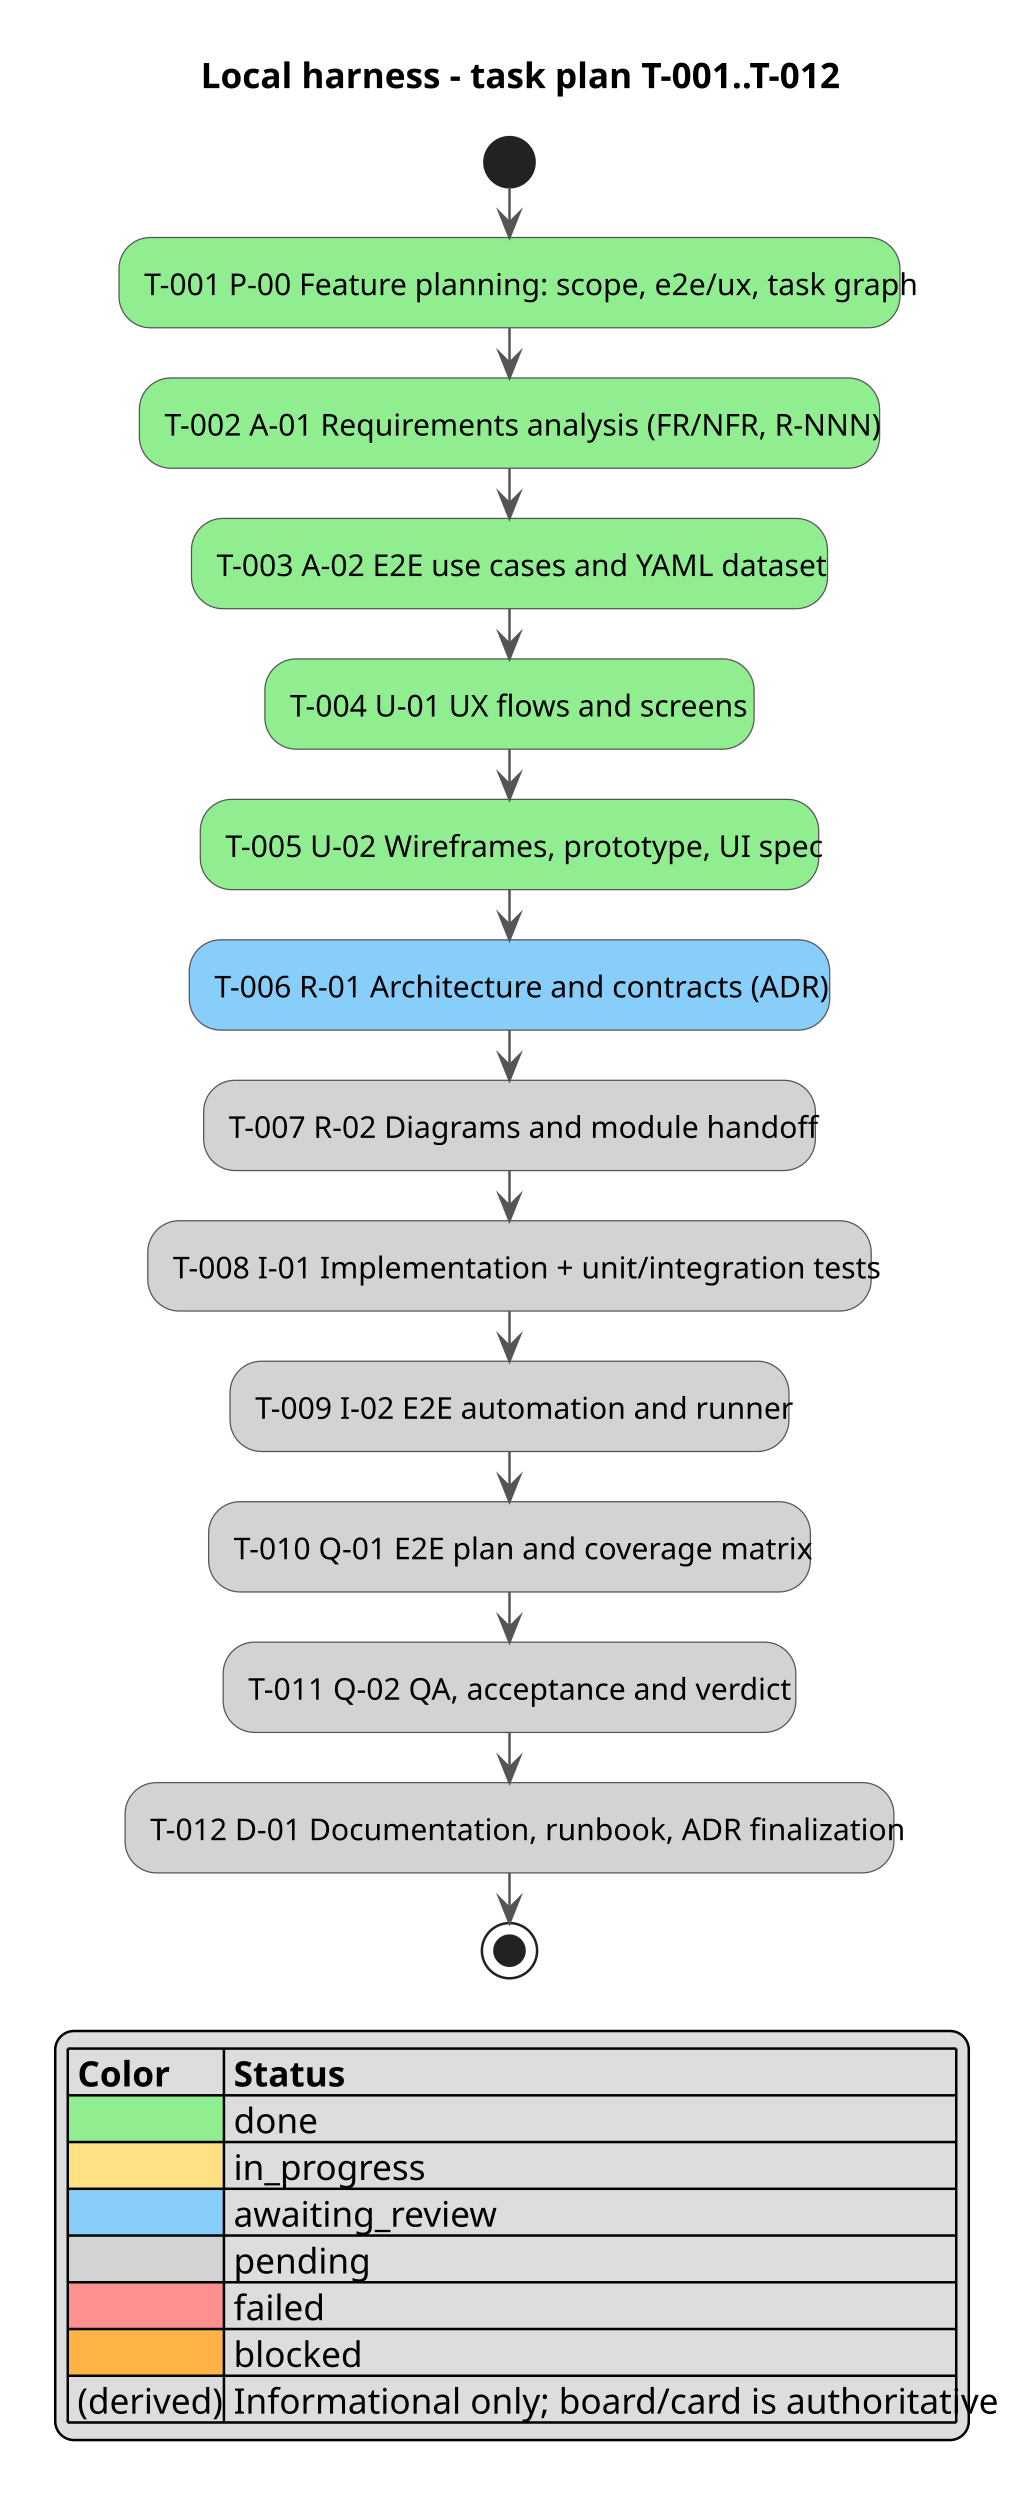
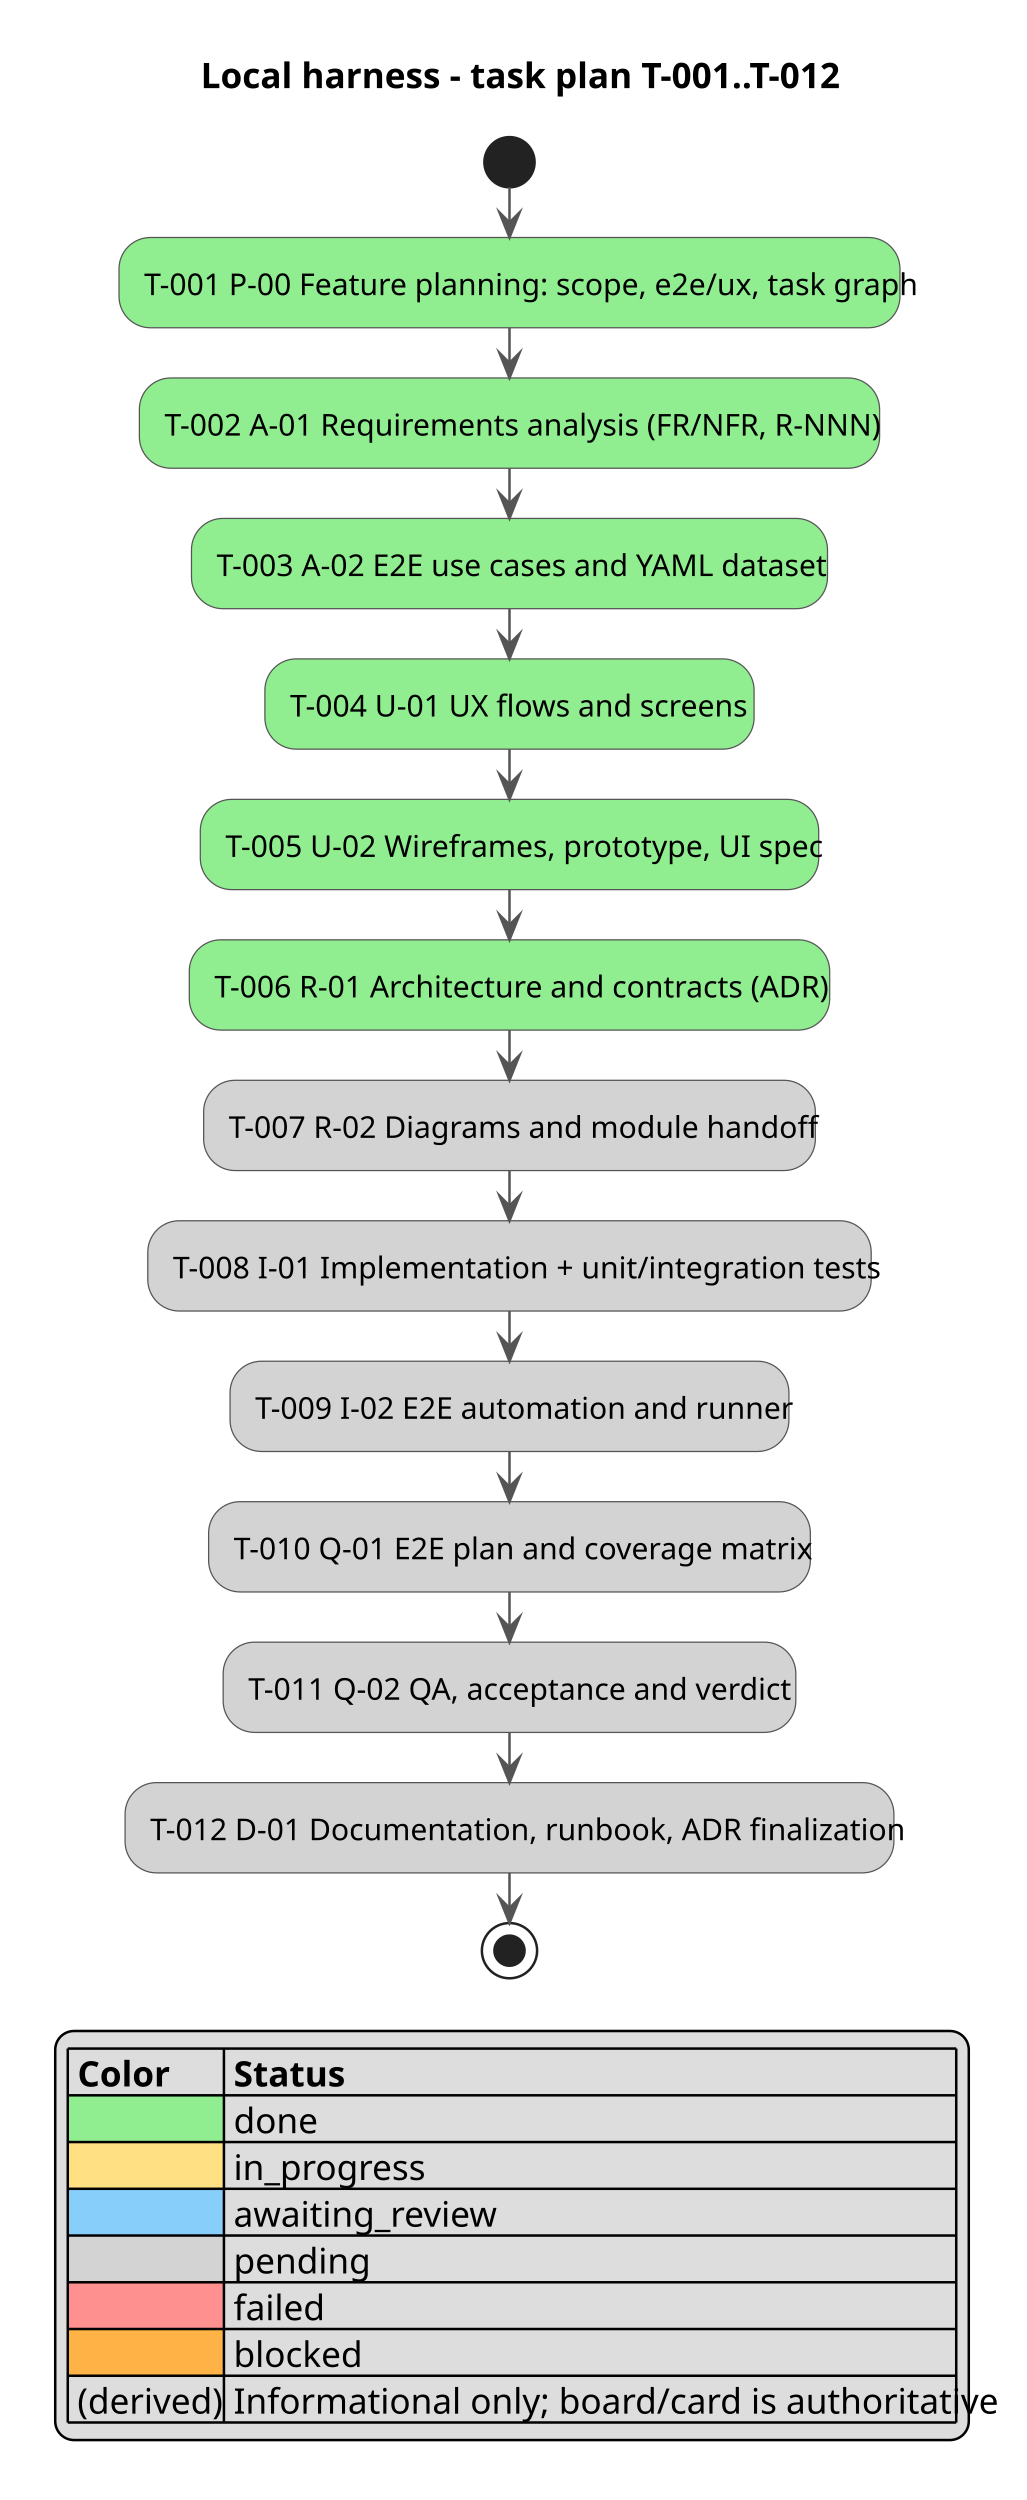
<svg xmlns="http://www.w3.org/2000/svg" version="1.1" data-diagram-type="ACTIVITY" style="width:409px;height:996px;background:#FFFFFF;" width="409px" height="996px" viewBox="0 0 409 996" zoomAndPan="magnify" preserveAspectRatio="none" contentStyleType="text/css">
  <defs />
  <g font-family="sans-serif" lengthAdjust="spacing">
    <g class="title" data-source-line="5">
      <text x="79.944" y="35.107" fill="#000" font-size="14" textLength="248.076" font-weight="700" font-family="Segoe UI">Local harness - task plan T-001..T-012</text>
    </g>
    <ellipse cx="202.982" cy="64.621" rx="10" ry="10" fill="#222" style="stroke:#222;stroke-width:1;" />
    <rect x="47.418" y="94.621" width="311.129" height="35.961" fill="#90EE90" style="stroke:#555;stroke-width:0.5;" rx="12.5" ry="12.5" />
    <text x="57.418" y="117.57" fill="#000" font-size="12" textLength="291.129" font-family="Segoe UI">T-001 P-00 Feature planning: scope, e2e/ux, task graph</text>
    <rect x="55.527" y="150.582" width="294.91" height="35.961" fill="#90EE90" style="stroke:#555;stroke-width:0.5;" rx="12.5" ry="12.5" />
    <text x="65.527" y="173.531" fill="#000" font-size="12" textLength="274.91" font-family="Segoe UI">T-002 A-01 Requirements analysis (FR/NFR, R-NNN)</text>
    <rect x="76.287" y="206.543" width="253.391" height="35.961" fill="#90EE90" style="stroke:#555;stroke-width:0.5;" rx="12.5" ry="12.5" />
    <text x="86.287" y="229.492" fill="#000" font-size="12" textLength="233.391" font-family="Segoe UI">T-003 A-02 E2E use cases and YAML dataset</text>
    <rect x="105.537" y="262.504" width="194.891" height="35.961" fill="#90EE90" style="stroke:#555;stroke-width:0.5;" rx="12.5" ry="12.5" />
    <text x="115.537" y="285.453" fill="#000" font-size="12" textLength="174.891" font-family="Segoe UI">T-004 U-01 UX flows and screens</text>
    <rect x="79.797" y="318.465" width="246.371" height="35.961" fill="#90EE90" style="stroke:#555;stroke-width:0.5;" rx="12.5" ry="12.5" />
    <text x="89.797" y="341.414" fill="#000" font-size="12" textLength="226.371" font-family="Segoe UI">T-005 U-02 Wireframes, prototype, UI spec</text>
-     <rect x="75.417" y="374.426" width="255.131" height="35.961" fill="#87CEFA" style="stroke:#555;stroke-width:0.5;" rx="12.5" ry="12.5" />
+     <rect x="75.417" y="374.426" width="255.131" height="35.961" fill="#90EE90" style="stroke:#555;stroke-width:0.5;" rx="12.5" ry="12.5" />
    <text x="85.417" y="397.375" fill="#000" font-size="12" textLength="235.131" font-family="Segoe UI">T-006 R-01 Architecture and contracts (ADR)</text>
    <rect x="81.13" y="430.387" width="243.705" height="35.961" fill="#D3D3D3" style="stroke:#555;stroke-width:0.5;" rx="12.5" ry="12.5" />
    <text x="91.13" y="453.336" fill="#000" font-size="12" textLength="223.705" font-family="Segoe UI">T-007 R-02 Diagrams and module handoff</text>
    <rect x="58.882" y="486.348" width="288.201" height="35.961" fill="#D3D3D3" style="stroke:#555;stroke-width:0.5;" rx="12.5" ry="12.5" />
    <text x="68.882" y="509.297" fill="#000" font-size="12" textLength="268.201" font-family="Segoe UI">T-008 I-01 Implementation + unit/integration tests</text>
    <rect x="91.656" y="542.309" width="222.652" height="35.961" fill="#D3D3D3" style="stroke:#555;stroke-width:0.5;" rx="12.5" ry="12.5" />
    <text x="101.656" y="565.258" fill="#000" font-size="12" textLength="202.652" font-family="Segoe UI">T-009 I-02 E2E automation and runner</text>
    <rect x="83.113" y="598.27" width="239.738" height="35.961" fill="#D3D3D3" style="stroke:#555;stroke-width:0.5;" rx="12.5" ry="12.5" />
    <text x="93.113" y="621.219" fill="#000" font-size="12" textLength="219.738" font-family="Segoe UI">T-010 Q-01 E2E plan and coverage matrix</text>
    <rect x="88.911" y="654.23" width="228.143" height="35.961" fill="#D3D3D3" style="stroke:#555;stroke-width:0.5;" rx="12.5" ry="12.5" />
    <text x="98.911" y="677.18" fill="#000" font-size="12" textLength="208.143" font-family="Segoe UI">T-011 Q-02 QA, acceptance and verdict</text>
    <rect x="49.835" y="710.191" width="306.295" height="35.961" fill="#D3D3D3" style="stroke:#555;stroke-width:0.5;" rx="12.5" ry="12.5" />
    <text x="59.835" y="733.141" fill="#000" font-size="12" textLength="286.295" font-family="Segoe UI">T-012 D-01 Documentation, runbook, ADR finalization</text>
    <ellipse cx="202.982" cy="777.152" rx="11" ry="11" fill="none" style="stroke:#222;stroke-width:1;" />
    <ellipse cx="202.982" cy="777.152" rx="6" ry="6" fill="#222" style="stroke:#222;stroke-width:1;" />
    <line x1="202.982" y1="74.621" x2="202.982" y2="94.621" style="stroke:#555;stroke-width:1;" />
    <polygon points="198.982,84.621,202.982,94.621,206.982,84.621,202.982,88.621" fill="#555" style="stroke:#555;stroke-width:1;stroke-linejoin:miter;stroke-miterlimit:10;" />
    <line x1="202.982" y1="130.582" x2="202.982" y2="150.582" style="stroke:#555;stroke-width:1;" />
    <polygon points="198.982,140.582,202.982,150.582,206.982,140.582,202.982,144.582" fill="#555" style="stroke:#555;stroke-width:1;stroke-linejoin:miter;stroke-miterlimit:10;" />
    <line x1="202.982" y1="186.543" x2="202.982" y2="206.543" style="stroke:#555;stroke-width:1;" />
    <polygon points="198.982,196.543,202.982,206.543,206.982,196.543,202.982,200.543" fill="#555" style="stroke:#555;stroke-width:1;stroke-linejoin:miter;stroke-miterlimit:10;" />
    <line x1="202.982" y1="242.504" x2="202.982" y2="262.504" style="stroke:#555;stroke-width:1;" />
    <polygon points="198.982,252.504,202.982,262.504,206.982,252.504,202.982,256.504" fill="#555" style="stroke:#555;stroke-width:1;stroke-linejoin:miter;stroke-miterlimit:10;" />
    <line x1="202.982" y1="298.465" x2="202.982" y2="318.465" style="stroke:#555;stroke-width:1;" />
    <polygon points="198.982,308.465,202.982,318.465,206.982,308.465,202.982,312.465" fill="#555" style="stroke:#555;stroke-width:1;stroke-linejoin:miter;stroke-miterlimit:10;" />
    <line x1="202.982" y1="354.426" x2="202.982" y2="374.426" style="stroke:#555;stroke-width:1;" />
    <polygon points="198.982,364.426,202.982,374.426,206.982,364.426,202.982,368.426" fill="#555" style="stroke:#555;stroke-width:1;stroke-linejoin:miter;stroke-miterlimit:10;" />
    <line x1="202.982" y1="410.387" x2="202.982" y2="430.387" style="stroke:#555;stroke-width:1;" />
    <polygon points="198.982,420.387,202.982,430.387,206.982,420.387,202.982,424.387" fill="#555" style="stroke:#555;stroke-width:1;stroke-linejoin:miter;stroke-miterlimit:10;" />
    <line x1="202.982" y1="466.348" x2="202.982" y2="486.348" style="stroke:#555;stroke-width:1;" />
    <polygon points="198.982,476.348,202.982,486.348,206.982,476.348,202.982,480.348" fill="#555" style="stroke:#555;stroke-width:1;stroke-linejoin:miter;stroke-miterlimit:10;" />
    <line x1="202.982" y1="522.309" x2="202.982" y2="542.309" style="stroke:#555;stroke-width:1;" />
    <polygon points="198.982,532.309,202.982,542.309,206.982,532.309,202.982,536.309" fill="#555" style="stroke:#555;stroke-width:1;stroke-linejoin:miter;stroke-miterlimit:10;" />
    <line x1="202.982" y1="578.27" x2="202.982" y2="598.27" style="stroke:#555;stroke-width:1;" />
    <polygon points="198.982,588.27,202.982,598.27,206.982,588.27,202.982,592.27" fill="#555" style="stroke:#555;stroke-width:1;stroke-linejoin:miter;stroke-miterlimit:10;" />
    <line x1="202.982" y1="634.23" x2="202.982" y2="654.23" style="stroke:#555;stroke-width:1;" />
    <polygon points="198.982,644.23,202.982,654.23,206.982,644.23,202.982,648.23" fill="#555" style="stroke:#555;stroke-width:1;stroke-linejoin:miter;stroke-miterlimit:10;" />
    <line x1="202.982" y1="690.191" x2="202.982" y2="710.191" style="stroke:#555;stroke-width:1;" />
    <polygon points="198.982,700.191,202.982,710.191,206.982,700.191,202.982,704.191" fill="#555" style="stroke:#555;stroke-width:1;stroke-linejoin:miter;stroke-miterlimit:10;" />
    <line x1="202.982" y1="746.152" x2="202.982" y2="766.152" style="stroke:#555;stroke-width:1;" />
    <polygon points="198.982,756.152,202.982,766.152,206.982,756.152,202.982,760.152" fill="#555" style="stroke:#555;stroke-width:1;stroke-linejoin:miter;stroke-miterlimit:10;" />
    <g class="legend" data-source-line="22">
      <rect x="22" y="809.152" width="363.965" height="162.969" fill="#DDD" style="stroke:#000;stroke-width:1;" rx="7.5" ry="7.5" />
      <text x="30.862" y="831.26" fill="#000" font-size="14" textLength="35.403" font-weight="700" font-family="Segoe UI">Color</text>
      <text x="93.076" y="831.26" fill="#000" font-size="14" textLength="40.906" font-weight="700" font-family="Segoe UI">Status</text>
      <rect x="27" y="834.773" width="62.214" height="18.621" fill="#90EE90" style="stroke:none;" />
      <text x="27" y="849.881" fill="#000" font-size="14" font-family="Segoe UI"> </text>
      <text x="93.049" y="849.881" fill="#000" font-size="14" textLength="31.691" font-family="Segoe UI">done</text>
      <rect x="27" y="853.395" width="62.214" height="18.621" fill="#FFE082" style="stroke:none;" />
      <text x="27" y="868.502" fill="#000" font-size="14" font-family="Segoe UI"> </text>
      <text x="93.049" y="868.502" fill="#000" font-size="14" textLength="70.738" font-family="Segoe UI">in_progress</text>
      <rect x="27" y="872.016" width="62.214" height="18.621" fill="#87CEFA" style="stroke:none;" />
      <text x="27" y="887.123" fill="#000" font-size="14" font-family="Segoe UI"> </text>
      <text x="93.049" y="887.123" fill="#000" font-size="14" textLength="97.59" font-family="Segoe UI">awaiting_review</text>
      <rect x="27" y="890.637" width="62.214" height="18.621" fill="#D3D3D3" style="stroke:none;" />
      <text x="27" y="905.744" fill="#000" font-size="14" font-family="Segoe UI"> </text>
      <text x="93.049" y="905.744" fill="#000" font-size="14" textLength="51.276" font-family="Segoe UI">pending</text>
      <rect x="27" y="909.258" width="62.214" height="18.621" fill="#FF9090" style="stroke:none;" />
      <text x="27" y="924.365" fill="#000" font-size="14" font-family="Segoe UI"> </text>
      <text x="93.049" y="924.365" fill="#000" font-size="14" textLength="33.852" font-family="Segoe UI">failed</text>
      <rect x="27" y="927.879" width="62.214" height="18.621" fill="#FFB347" style="stroke:none;" />
      <text x="27" y="942.986" fill="#000" font-size="14" font-family="Segoe UI"> </text>
      <text x="93.049" y="942.986" fill="#000" font-size="14" textLength="48.815" font-family="Segoe UI">blocked</text>
      <text x="30.835" y="961.607" fill="#000" font-size="14" textLength="54.544" font-family="Segoe UI">(derived)</text>
      <text x="93.049" y="961.607" fill="#000" font-size="14" textLength="284.081" font-family="Segoe UI">Informational only; board/card is authoritative</text>
      <line x1="27" y1="816.152" x2="380.965" y2="816.152" style="stroke:#000;stroke-width:1;" />
      <line x1="27" y1="834.773" x2="380.965" y2="834.773" style="stroke:#000;stroke-width:1;" />
      <line x1="27" y1="853.395" x2="380.965" y2="853.395" style="stroke:#000;stroke-width:1;" />
      <line x1="27" y1="872.016" x2="380.965" y2="872.016" style="stroke:#000;stroke-width:1;" />
      <line x1="27" y1="890.637" x2="380.965" y2="890.637" style="stroke:#000;stroke-width:1;" />
      <line x1="27" y1="909.258" x2="380.965" y2="909.258" style="stroke:#000;stroke-width:1;" />
      <line x1="27" y1="927.879" x2="380.965" y2="927.879" style="stroke:#000;stroke-width:1;" />
      <line x1="27" y1="946.5" x2="380.965" y2="946.5" style="stroke:#000;stroke-width:1;" />
      <line x1="27" y1="965.121" x2="380.965" y2="965.121" style="stroke:#000;stroke-width:1;" />
      <line x1="27" y1="816.152" x2="27" y2="965.121" style="stroke:#000;stroke-width:1;" />
      <line x1="89.214" y1="816.152" x2="89.214" y2="965.121" style="stroke:#000;stroke-width:1;" />
      <line x1="380.965" y1="816.152" x2="380.965" y2="965.121" style="stroke:#000;stroke-width:1;" />
    </g>
  </g>
</svg>
